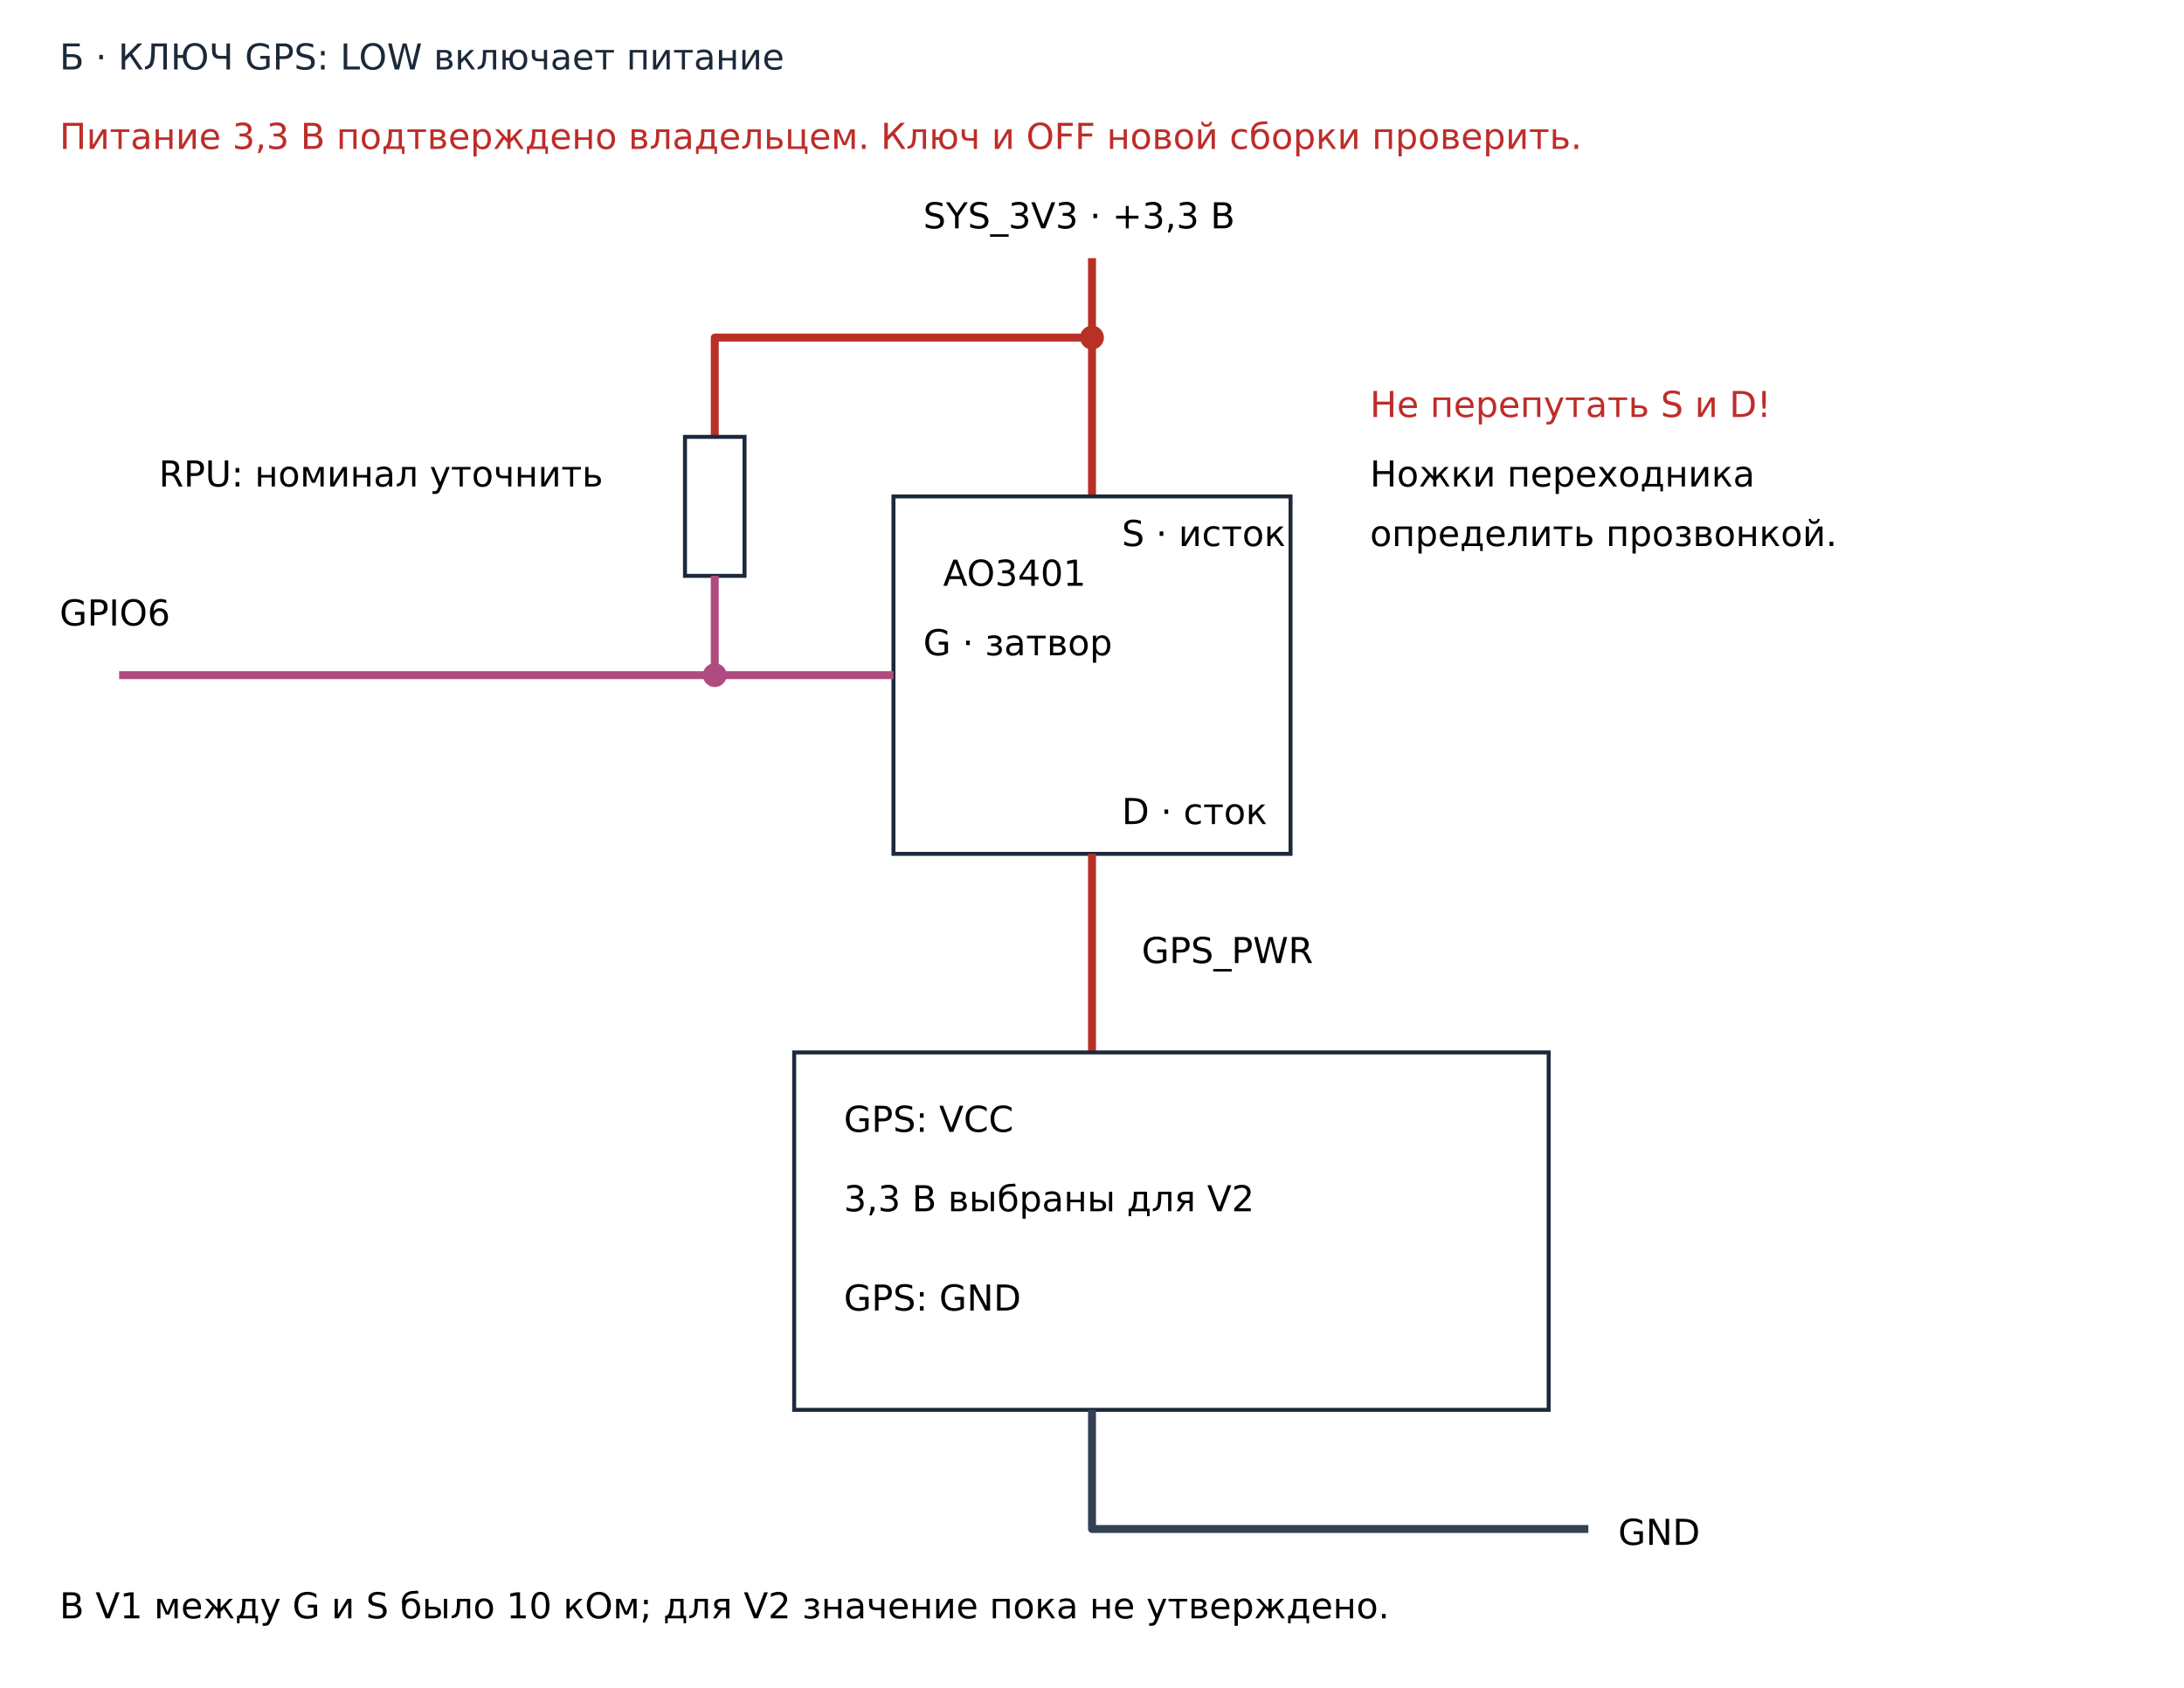
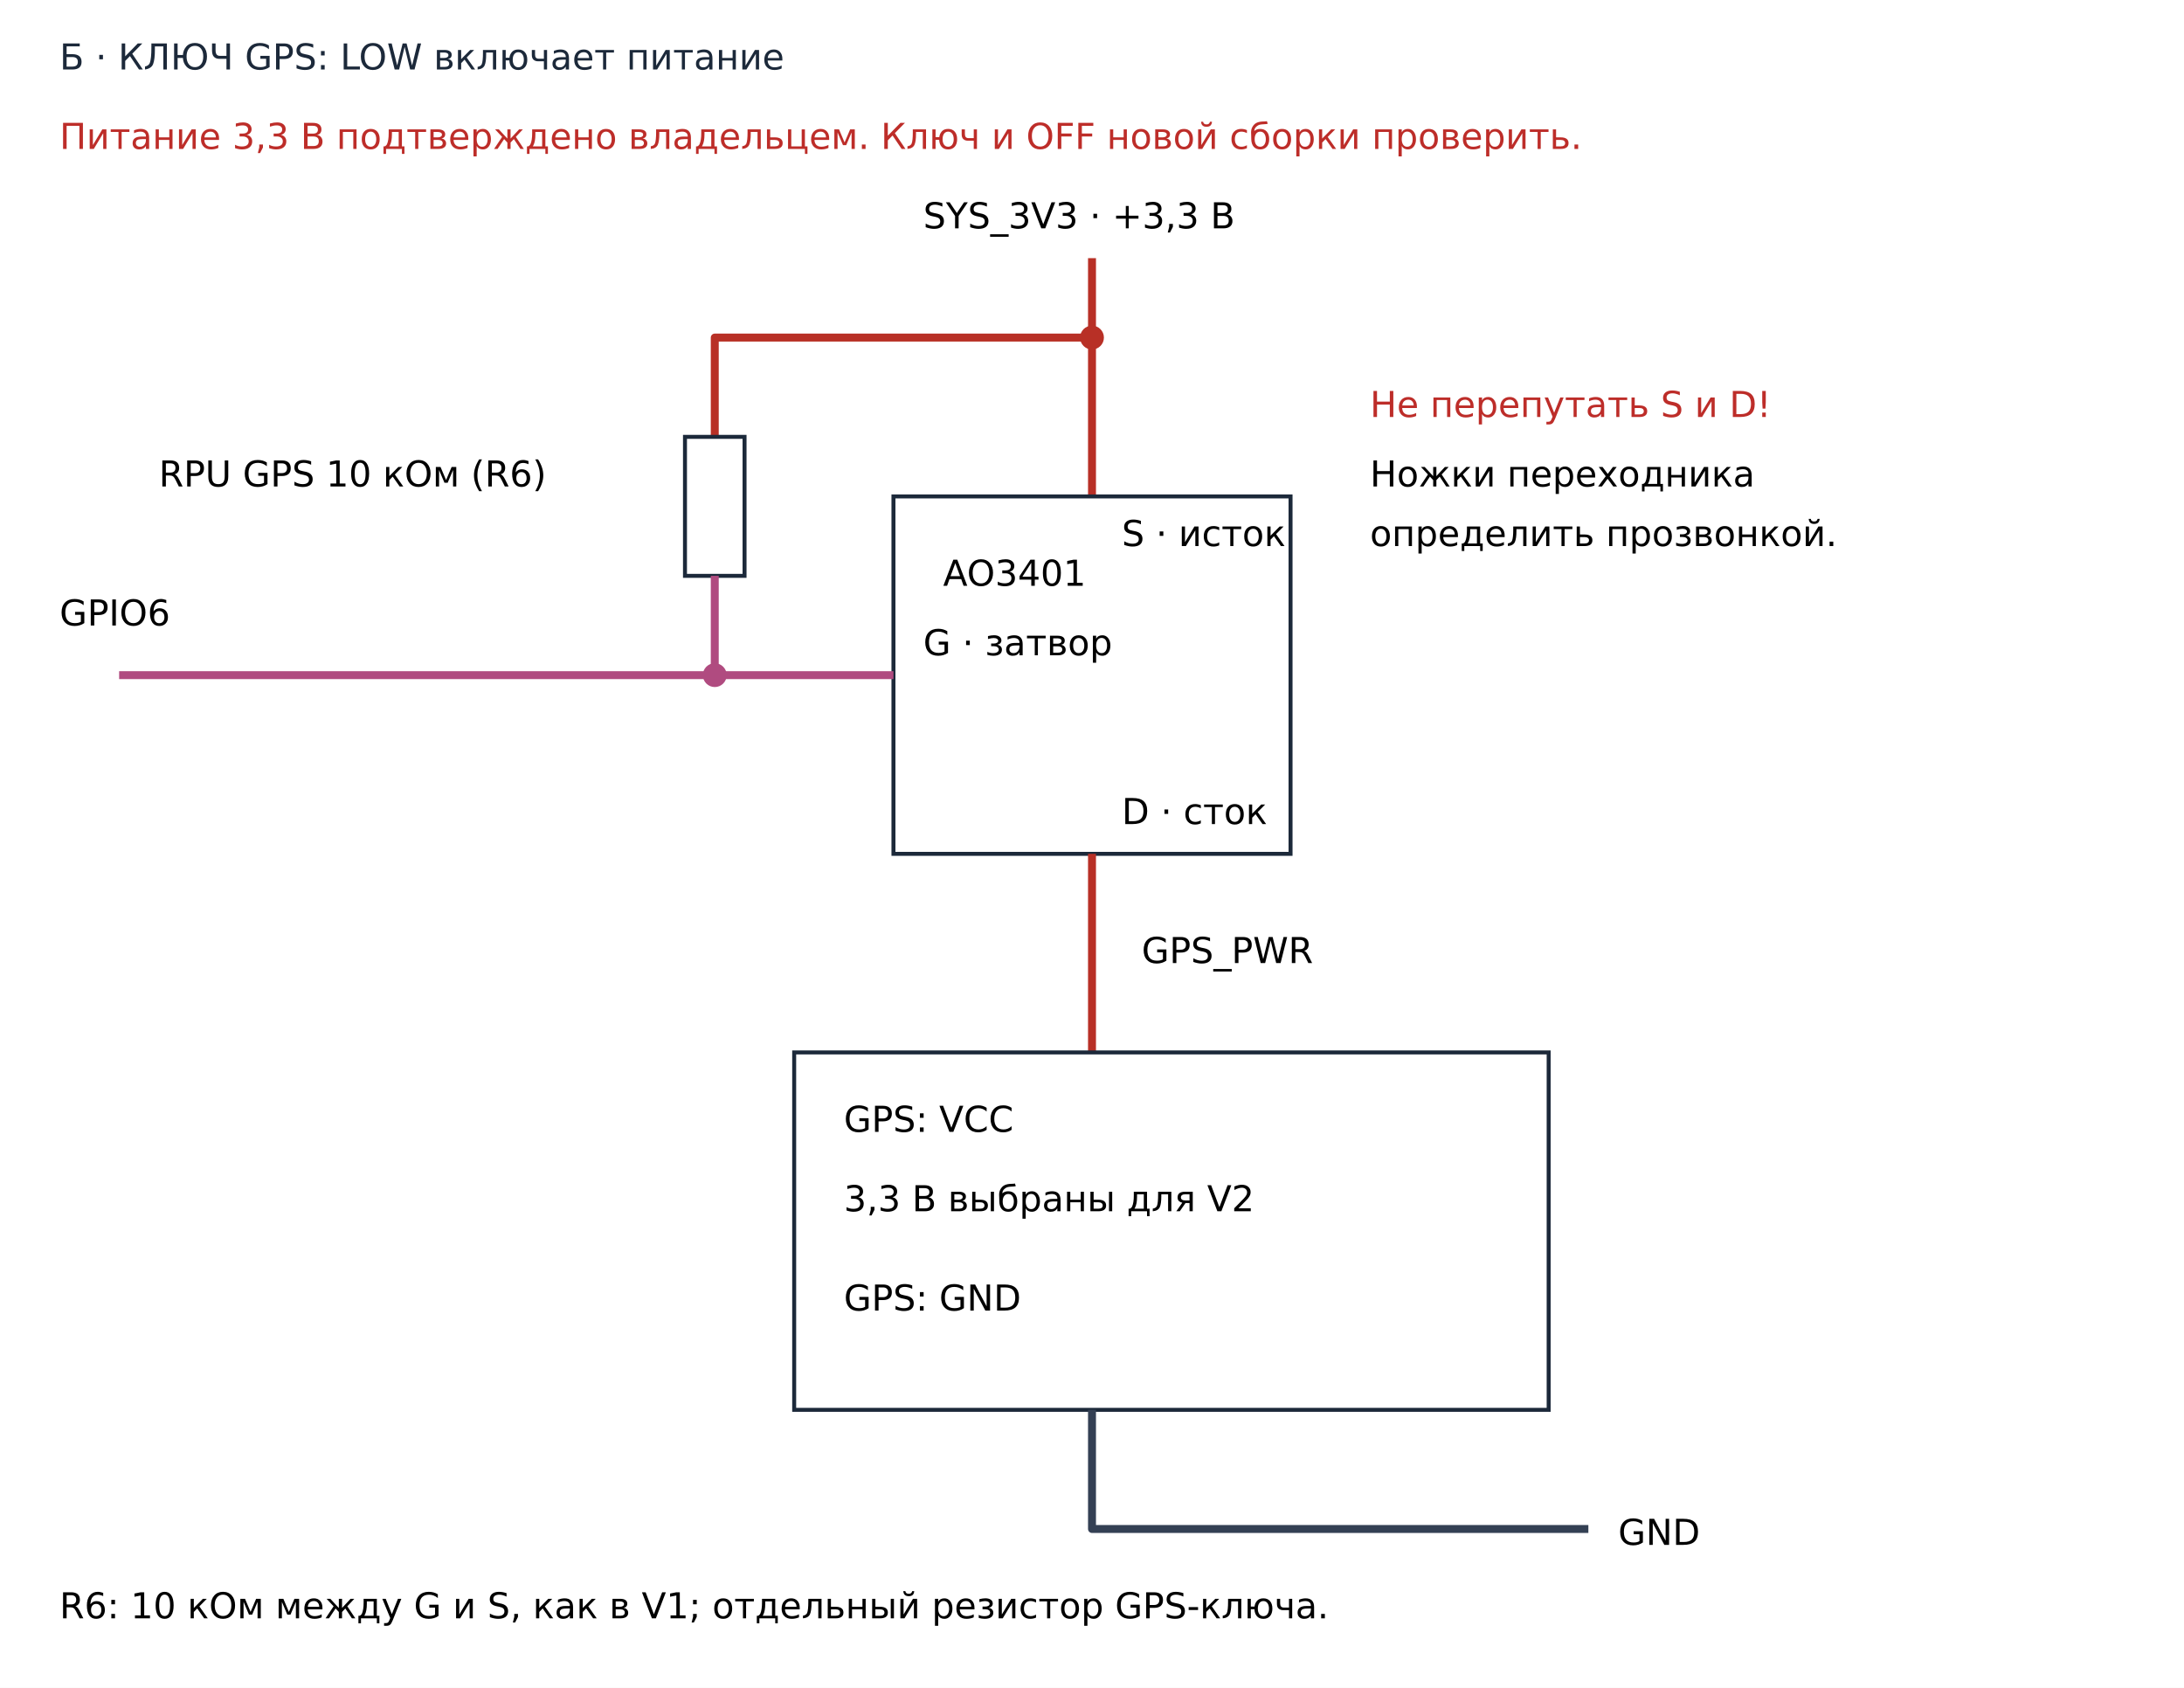
<svg xmlns="http://www.w3.org/2000/svg" viewBox="0 0 1100 850" role="img" aria-label="Б · КЛЮЧ GPS: LOW включает питание">
  <style>text{font-family:DejaVu Sans,Arial,sans-serif;font-size:18px}.p{stroke:#b83026}.g{stroke:#344054}.h{stroke:#b66b05}.s{stroke:#b04b80}.p,.g,.h,.s{fill:none;stroke-width:4;stroke-linejoin:round}.r{fill:white;stroke:#1c293a;stroke-width:2}.t{fill:#1c293a}.warn{fill:#bd2d29}</style>
  <rect width="100%" height="100%" fill="#fff" />
  <text x="30" y="35" font-size="25" fill="#1c293a" text-anchor="start">Б · КЛЮЧ GPS: LOW включает питание</text>
  <text x="30" y="75" class="warn">Питание 3,3 В подтверждено владельцем. Ключ и OFF новой сборки проверить.</text>
  <text x="465" y="115">SYS_3V3 · +3,3 В</text>
  <path class="p" d="M550 130V250M550 170H360V220" />
  <circle cx="550" cy="170" r="6" fill="#b83026" />
  <rect class="r" x="450" y="250" width="200" height="180" />
  <text x="475" y="295">AO3401</text>
  <text x="565" y="275">S · исток</text>
  <text x="465" y="330">G · затвор</text>
  <text x="565" y="415">D · сток</text>
  <rect class="r" x="345" y="220" width="30" height="70" />
-   <text x="80" y="245">RPU: номинал уточнить</text>
+   <text x="80" y="245">RPU GPS 10 кОм (R6)</text>
  <path class="s" d="M360 290V340" />
  <path class="s" d="M60 340H450" />
  <circle cx="360" cy="340" r="6" fill="#b04b80" />
  <text x="30" y="315">GPIO6</text>
  <path class="p" d="M550 430V530" />
  <text x="575" y="485">GPS_PWR</text>
  <rect class="r" x="400" y="530" width="380" height="180" />
  <text x="425" y="570">GPS: VCC</text>
  <text x="425" y="610">3,3 В выбраны для V2</text>
  <text x="425" y="660">GPS: GND</text>
  <path class="g" d="M550 710V770H800" />
  <text x="815" y="778">GND</text>
-   <text x="30" y="815">В V1 между G и S было 10 кОм; для V2 значение пока не утверждено.</text>
+   <text x="30" y="815">R6: 10 кОм между G и S, как в V1; отдельный резистор GPS-ключа.</text>
  <text x="690" y="210" class="warn">Не перепутать S и D!</text>
  <text x="690" y="245">Ножки переходника</text>
  <text x="690" y="275">определить прозвонкой.</text>
</svg>
